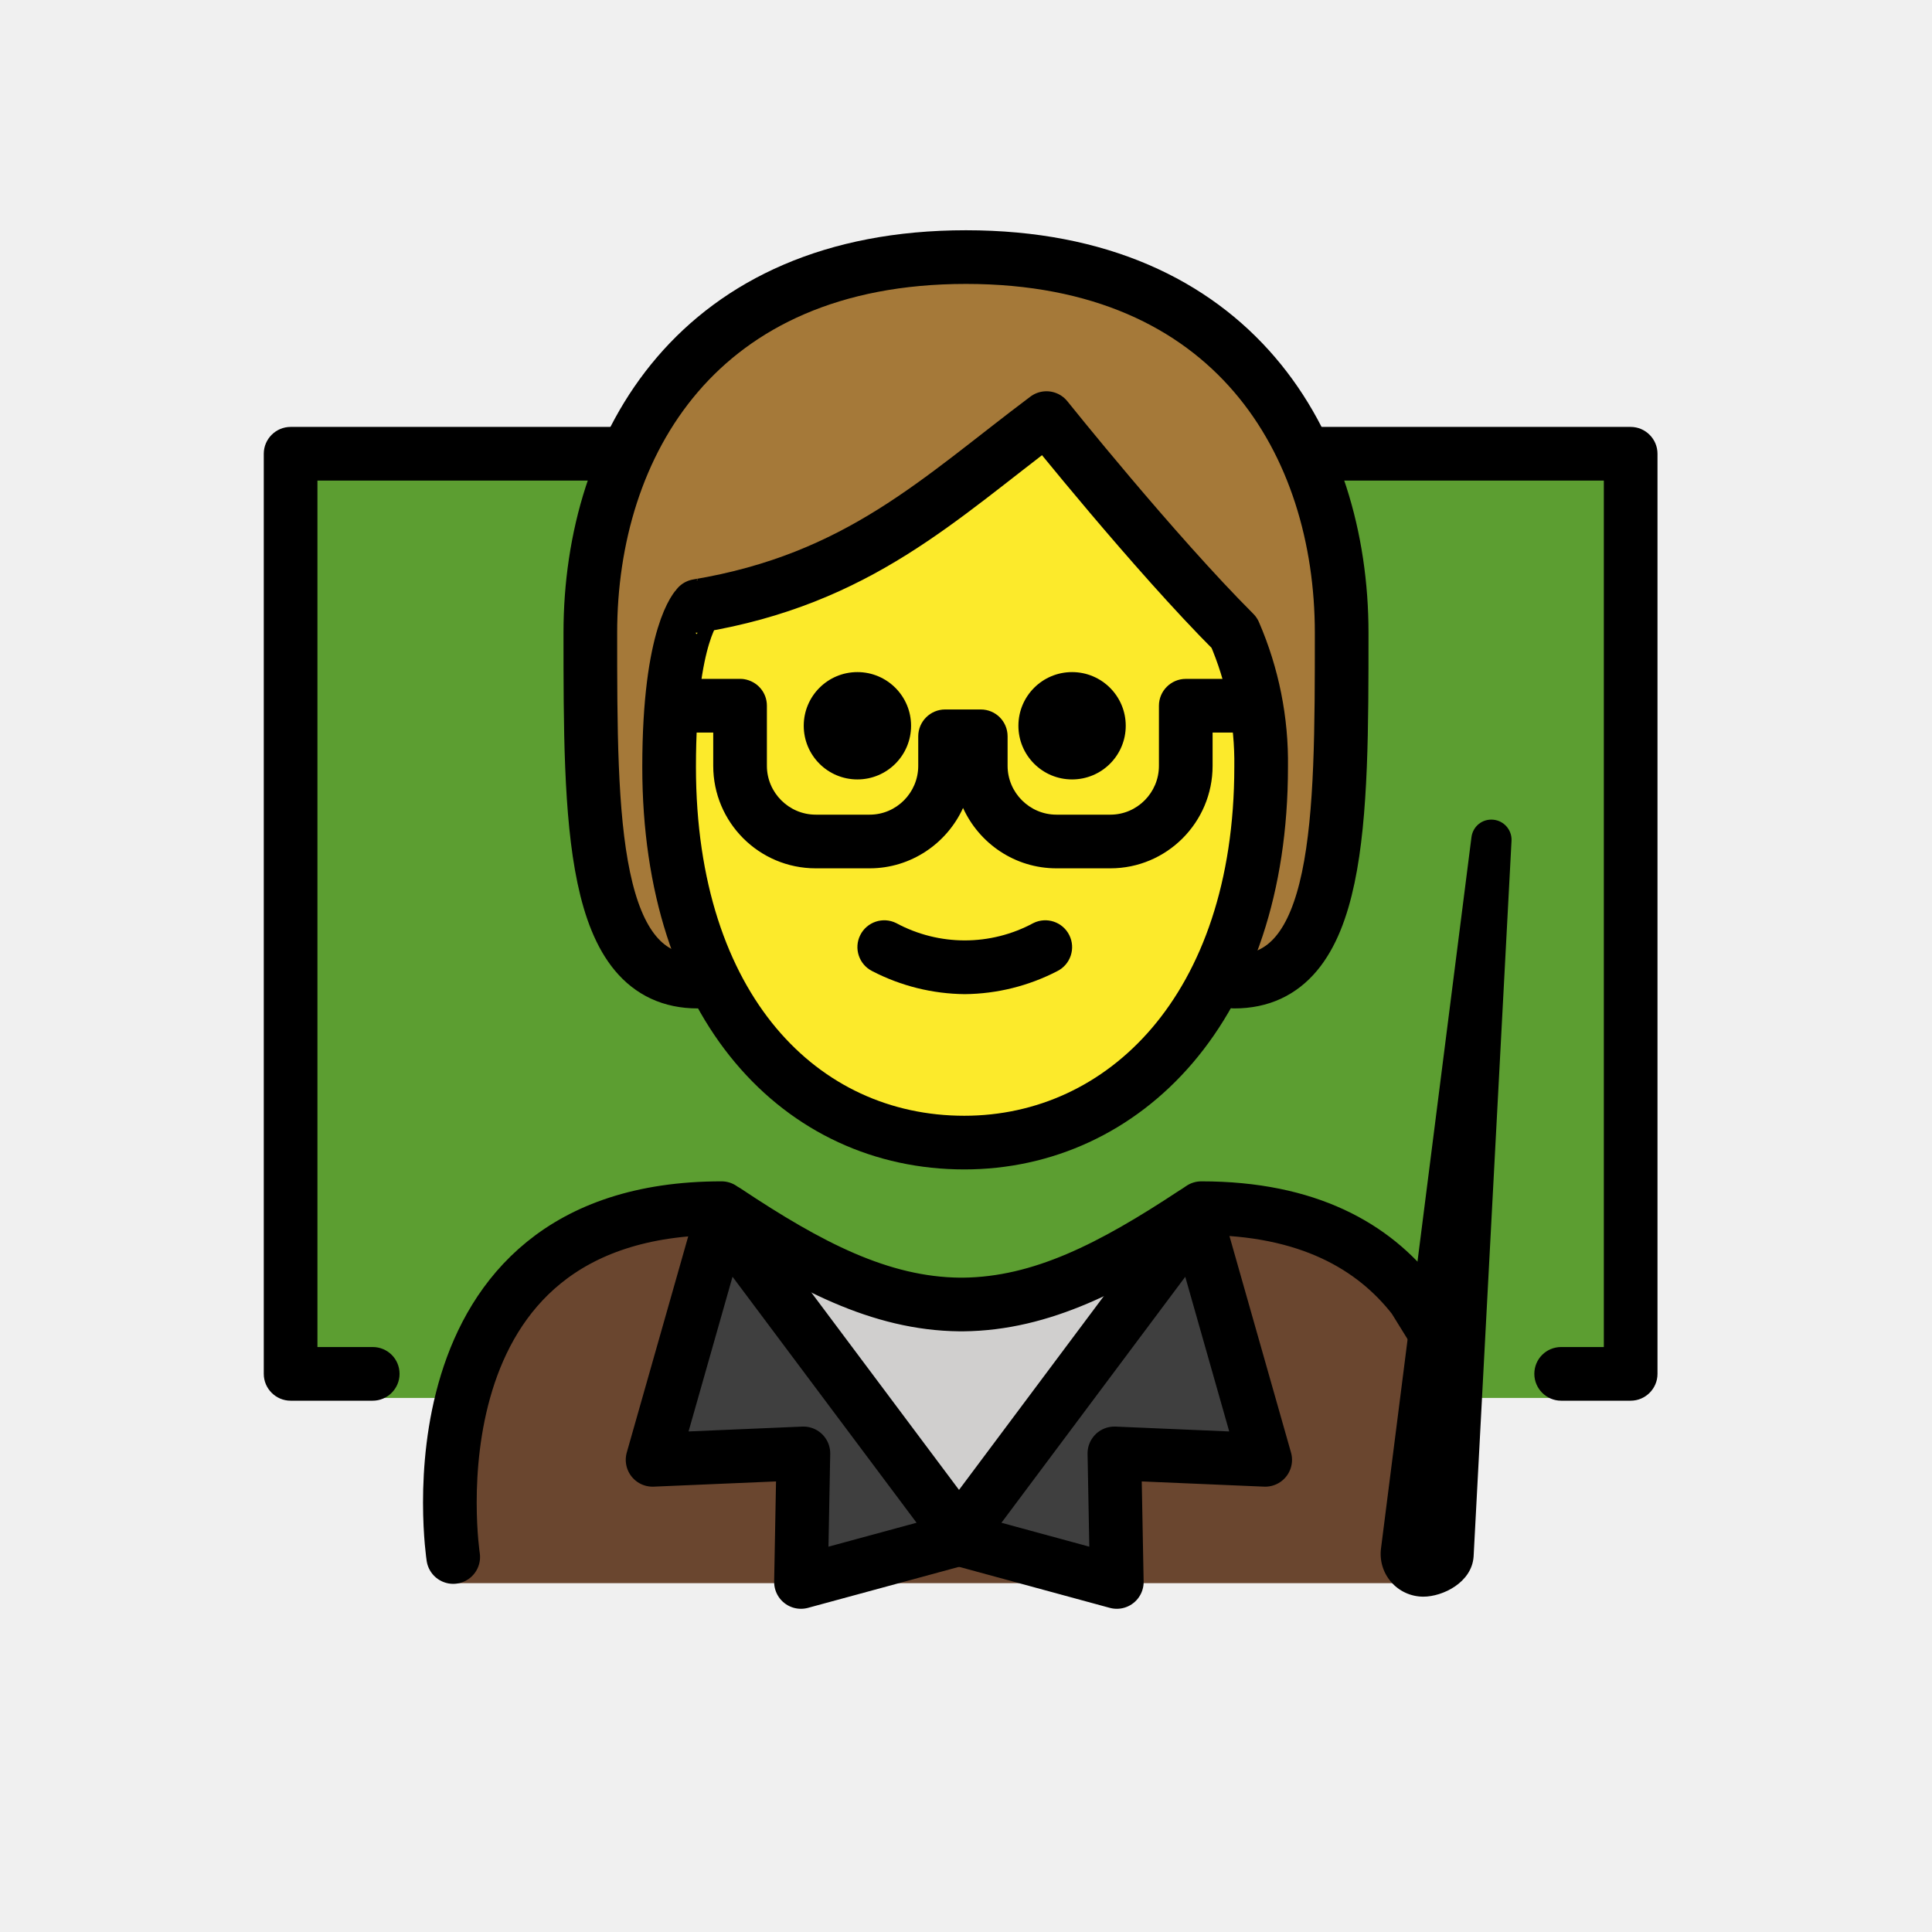
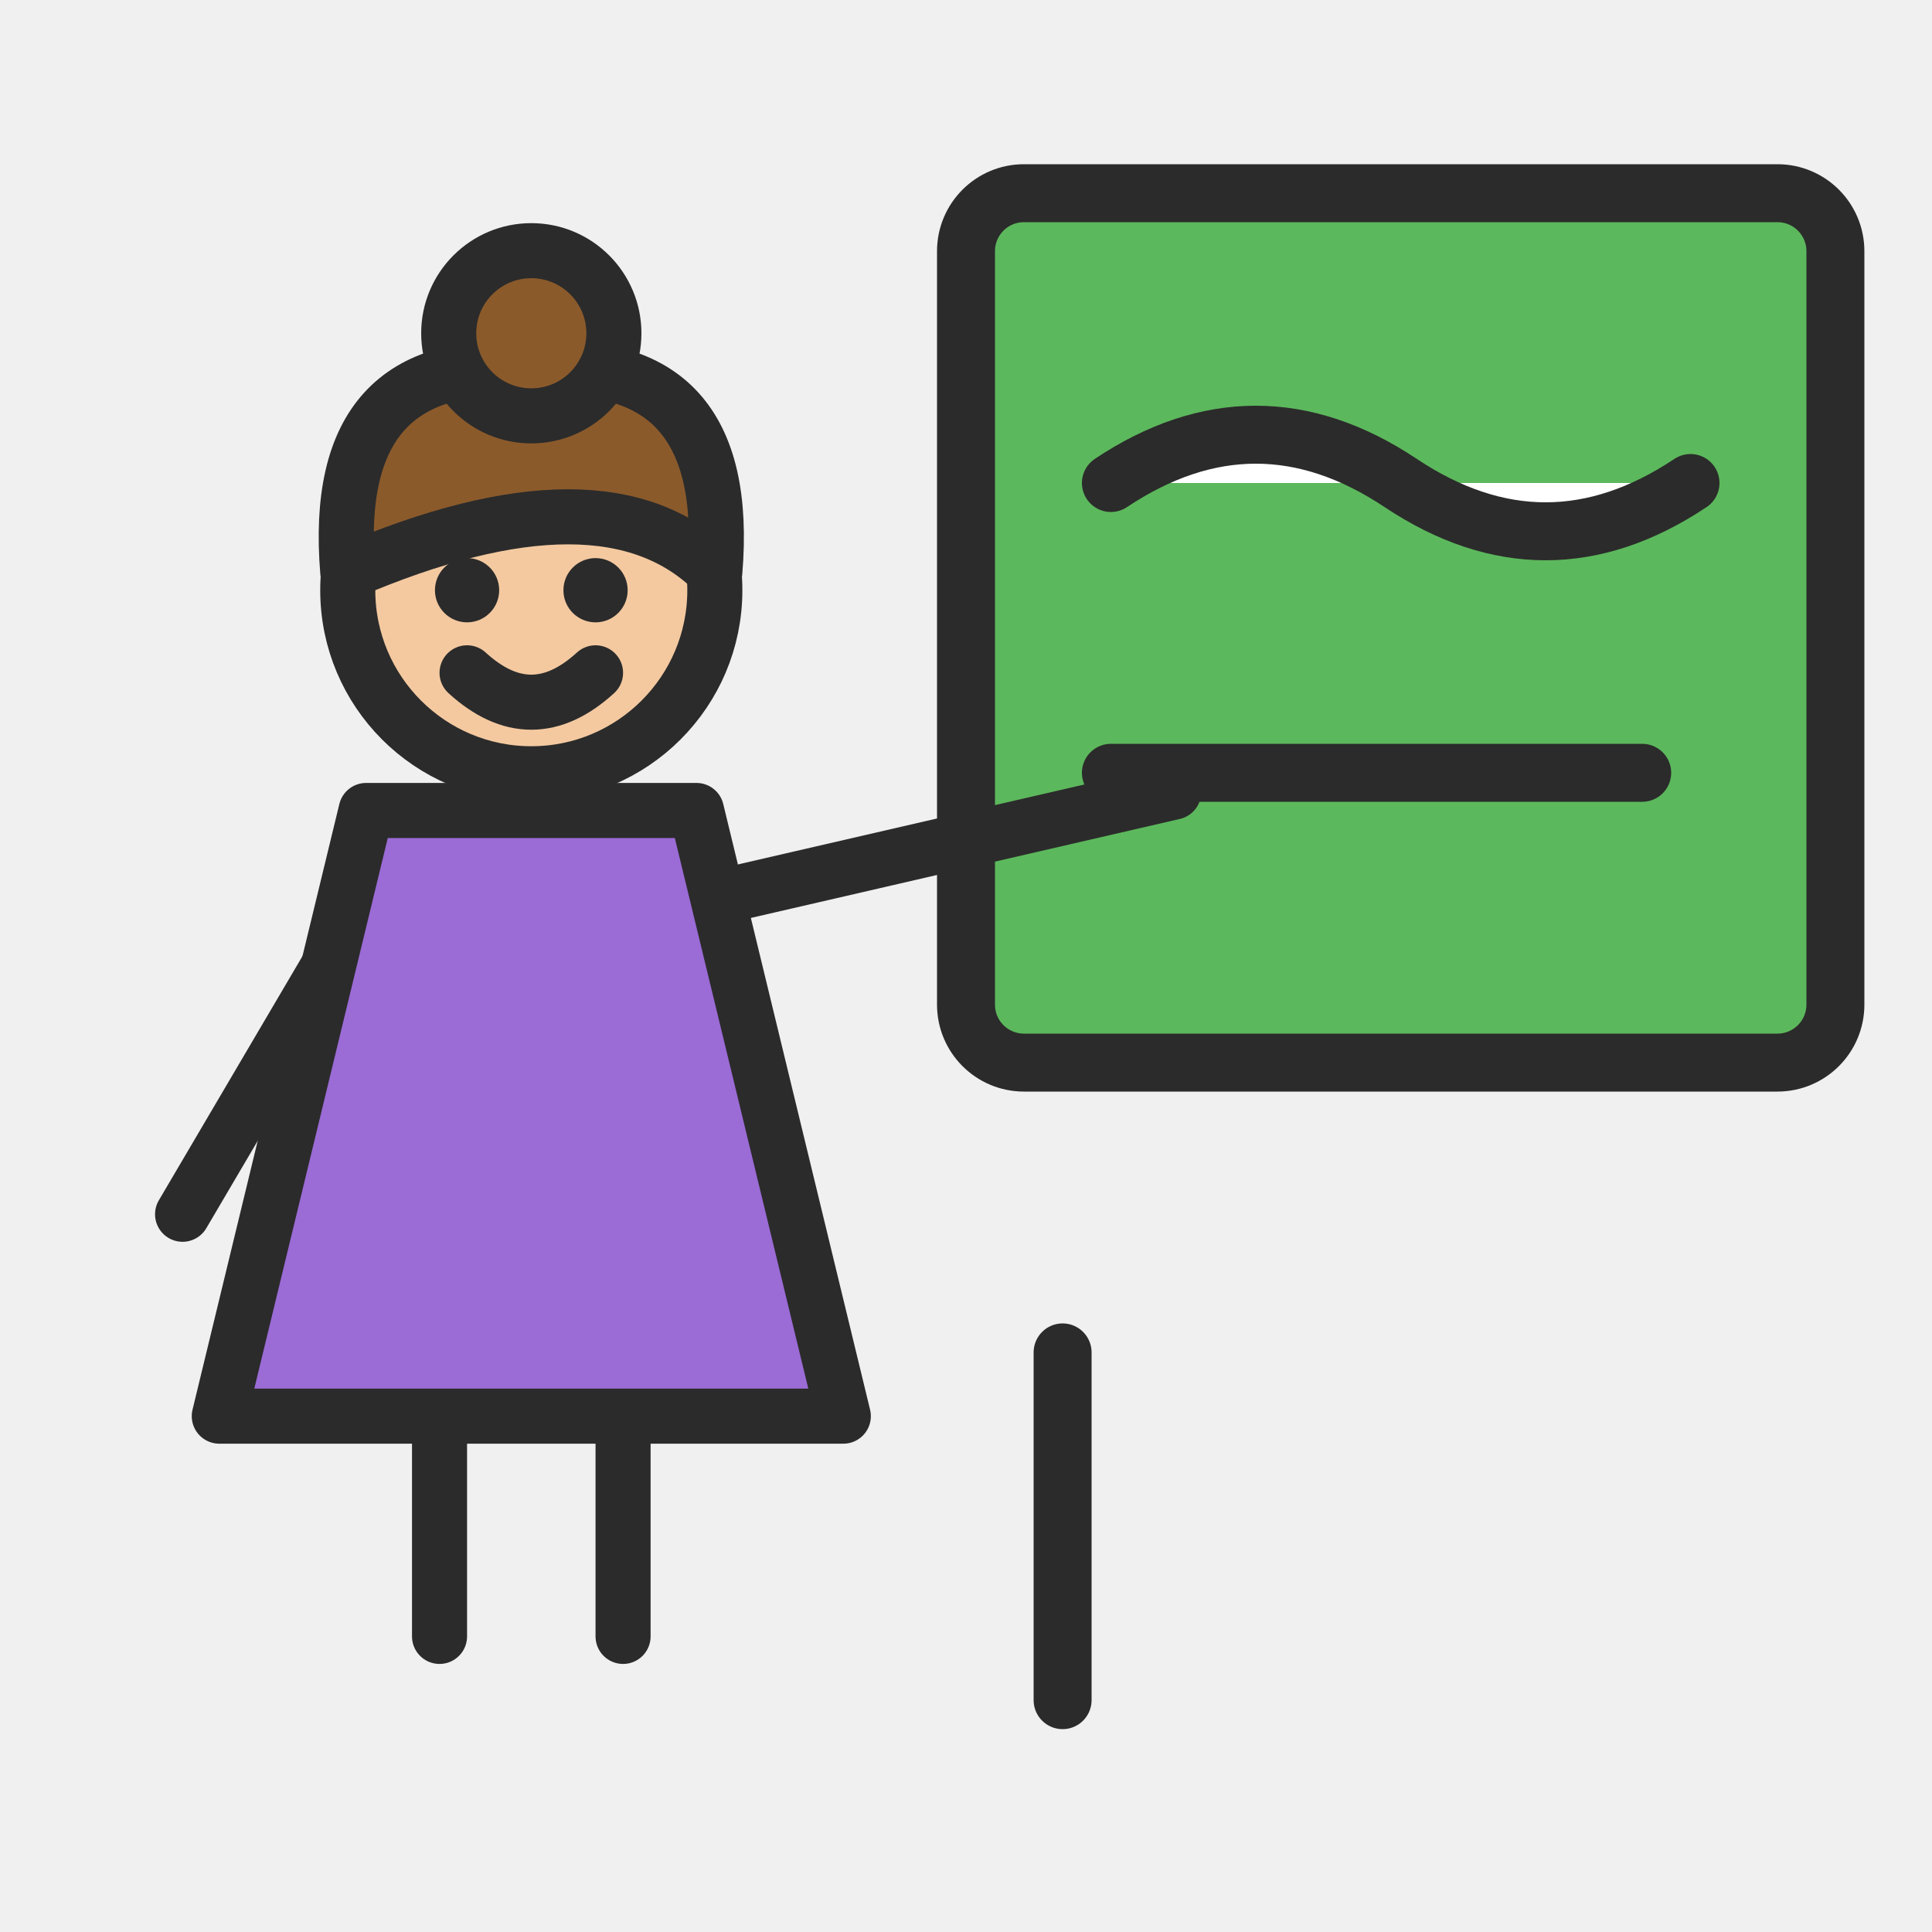
- <svg xmlns="http://www.w3.org/2000/svg" id="emoji" viewBox="0 0 72 72" version="1.1">
-   <g id="color">
-     <polyline fill="#5C9E31" points="13.886,52.097 10.83,52.097 10.83,16.914 19.822,16.914 36.328,16.914 52.039,16.914 60.766,16.914 60.766,52.097 56.681,52.097" />
-     <path fill="#6A462F" d="M53.88,58.999c0,0,2.7-14.137-9.3-14.137c-3.192,2.119-5.926,3.584-9,3.578h0.125 c-3.074,0.006-5.808-1.458-9-3.578c-12,0-10,14.137-10,14.137" />
-     <polygon fill="#3F3F3F" points="44.58,45.364 47.15,54.404 41.53,54.164 41.62,58.955 35.74,57.355 35.83,57.325 35.74,57.194" />
-     <path fill="#D0CFCE" d="M44.48,45.215l0.1,0.15l-8.84,11.83l-8.85-11.83l0.16-0.24c3.08,2.05,5.75,3.46,8.72,3.49 c0.01,0,0.02,0,0.03,0h0.09C38.82,48.584,41.45,47.215,44.48,45.215z" />
-     <polygon fill="#3F3F3F" points="35.74,57.194 35.64,57.325 35.74,57.355 29.85,58.955 29.94,54.164 24.32,54.404 26.89,45.364" />
-   </g>
-   <g id="skin-shadow" />
-   <g id="hair">
-     <path fill="#A57939" d="M26,36.581c-4,0-4-6-4-13s4-14,14-14s14,7,14,14s0,13-4,13" />
-   </g>
-   <g id="skin">
-     <path fill="#FCEA2B" d="M24.936,28.581c0,9,4.936,14,11,14c5.936,0,11.063-5,11.063-14c0.025-1.719-0.316-3.423-1-5 c-3-3-7-8-7-8c-4,3-7,6-13,7C26,22.581,24.936,23.58,24.936,28.581z" />
-   </g>
-   <g id="line">
-     <path d="M22.965,17.91H11.83v32.29h2.06c0.55,0,1,0.44,1,1c0,0.55-0.45,1-1,1h-3.06c-0.55,0-1-0.45-1-1v-34.29 c0-0.55,0.45-1,1-1l13.058,0L22.965,17.91z" />
-     <path d="M48.15,15.91h12.62c0.55,0,1,0.45,1,1v34.29c0,0.55-0.45,1-1,1h-2.59c-0.55,0-1-0.45-1-1c0-0.56,0.45-1,1-1h1.59 v-32.29H49.03L48.15,15.91z" />
-     <path d="M47.15,27.3h-1.96v1.24c0,2.11-1.71,3.82-3.81,3.82h-2.01c-1.55,0-2.88-0.93-3.48-2.25c-0.6,1.32-1.94,2.25-3.48,2.25 H30.4c-2.11,0-3.82-1.71-3.82-3.82v-1.24h-0.69c-0.45,0-0.83-0.3-0.95-0.71c0.23-0.38,0.44-0.8,0.62-1.23 c0.1-0.04,0.21-0.06,0.33-0.06h1.69c0.05,0,0.1,0,0.15,0.01c0.49,0.08,0.85,0.49,0.85,0.99v2.24c0,1,0.82,1.82,1.82,1.82h2.01 c1,0,1.81-0.82,1.81-1.82v-1.1c0-0.55,0.45-1,1-1h1.33c0.56,0,1,0.45,1,1v1.1c0,1,0.82,1.82,1.82,1.82h2.01 c1,0,1.81-0.82,1.81-1.82v-2.24c0-0.55,0.45-1,1-1h2.406L47.15,27.3z" />
-     <path fill="none" stroke="#000000" stroke-linecap="round" stroke-linejoin="round" stroke-miterlimit="10" stroke-width="2" d="M16.89,58.025c0,0-2-13,10-13c0.05,0.04,0.11,0.07,0.16,0.1c3.08,2.05,5.75,3.46,8.72,3.49c0.01,0,0.02,0,0.03,0h0.09 c2.93-0.03,5.56-1.4,8.59-3.4c0.1-0.06,0.19-0.12,0.29-0.19c3.99,0,6.43,1.44,7.92,3.36l0.78,1.26" />
-     <polygon fill="none" stroke="#000000" stroke-linecap="round" stroke-linejoin="round" stroke-miterlimit="10" stroke-width="2" points="35.74,57.194 35.83,57.325 35.74,57.355 29.85,58.955 29.94,54.164 24.32,54.404 26.89,45.364" />
-     <polygon fill="none" stroke="#000000" stroke-linecap="round" stroke-linejoin="round" stroke-miterlimit="10" stroke-width="2" points="35.74,57.194 35.64,57.325 35.74,57.355 41.62,58.955 41.53,54.164 47.15,54.404 44.58,45.364" />
-     <path d="M53.044,58.752c-0.51,0-0.902-0.449-0.835-0.954l3.372-26.503L54.168,57.967 C54.138,58.409,53.487,58.752,53.044,58.752L53.044,58.752z" />
-     <path d="M53.044,59.503c-0.46,0-0.896-0.198-1.198-0.544c-0.303-0.347-0.44-0.806-0.379-1.261l3.37-26.498 c0.051-0.399,0.398-0.69,0.811-0.652c0.401,0.036,0.703,0.384,0.682,0.787L54.917,58.007 C54.851,58.975,53.768,59.503,53.044,59.503z M53.754,51.602l-0.8,6.291l0.09,0.109 c0.115,0,0.303-0.086,0.379-0.157L53.754,51.602z" />
-     <path d="M41.953,27.047c0,1.105-0.895,2-2,2s-2-0.895-2-2s0.895-2,2-2C41.057,25.047,41.953,25.942,41.953,27.047" />
-     <path d="M33.953,27.047c0,1.105-0.895,2-2,2c-1.105,0-2-0.895-2-2s0.895-2,2-2 C33.057,25.047,33.953,25.942,33.953,27.047" />
-     <path d="M35.953,37.049c-1.2-0.012-2.381-0.305-3.447-0.858c-0.494-0.247-0.694-0.848-0.447-1.342 s0.848-0.694,1.342-0.447c1.593,0.859,3.512,0.859,5.106,0c0.494-0.247,1.095-0.047,1.342,0.447 s0.047,1.095-0.447,1.342C38.334,36.744,37.153,37.038,35.953,37.049z" />
-     <path fill="none" stroke="#000000" stroke-linecap="round" stroke-linejoin="round" stroke-width="2" d="M26,36.581c-4,0-4-6-4-13 s4-14,14-14s14,7,14,14s0,13-4,13" />
-     <path fill="none" stroke="#000000" stroke-linejoin="round" stroke-width="2" d="M24.936,28.581c0,9,4.936,14,11,14 c5.936,0,11.063-5,11.063-14c0.025-1.719-0.316-3.423-1-5c-3-3-7-8-7-8c-4,3-7,6-13,7 C26,22.581,24.936,23.58,24.936,28.581z" />
+ <svg xmlns="http://www.w3.org/2000/svg" viewBox="0 0 200 200">
+   <g stroke="#2b2b2b" stroke-width="6" stroke-linejoin="round" stroke-linecap="round" fill="none">
+     <rect x="100" y="20" width="90" height="90" rx="6" fill="#5cb85c" />
+     <path d="M115 50Q130 40 145 50T175 50M115 80H170" fill="#ffffff" />
+     <g transform="translate(55,25) scale(0.95)">
+       <path d="M-18 72L-38 106M18 72L70 60" fill="none" />
+       <path d="M-10 112V152M10 112V152" fill="none" />
+       <path d="M-18 62H18L34 128H-34Z" fill="#9b6bd6" />
+       <circle cx="0" cy="38" r="20" fill="#f4c9a0" />
+       <path d="M-20 36Q-22 12 0 14Q22 12 20 36Q8 24 -20 36Z" fill="#8b5a2b" />
+       <circle cx="0" cy="10" r="9" fill="#8b5a2b" />
+       <circle cx="-7" cy="38" r="3.5" fill="#2b2b2b" stroke="none" />
+       <circle cx="7" cy="38" r="3.5" fill="#2b2b2b" stroke="none" />
+       <path d="M-7 47Q0 53.4 7 47" fill="none" />
+     </g>
+     <path d="M110 140V176" fill="none" />
  </g>
</svg>
